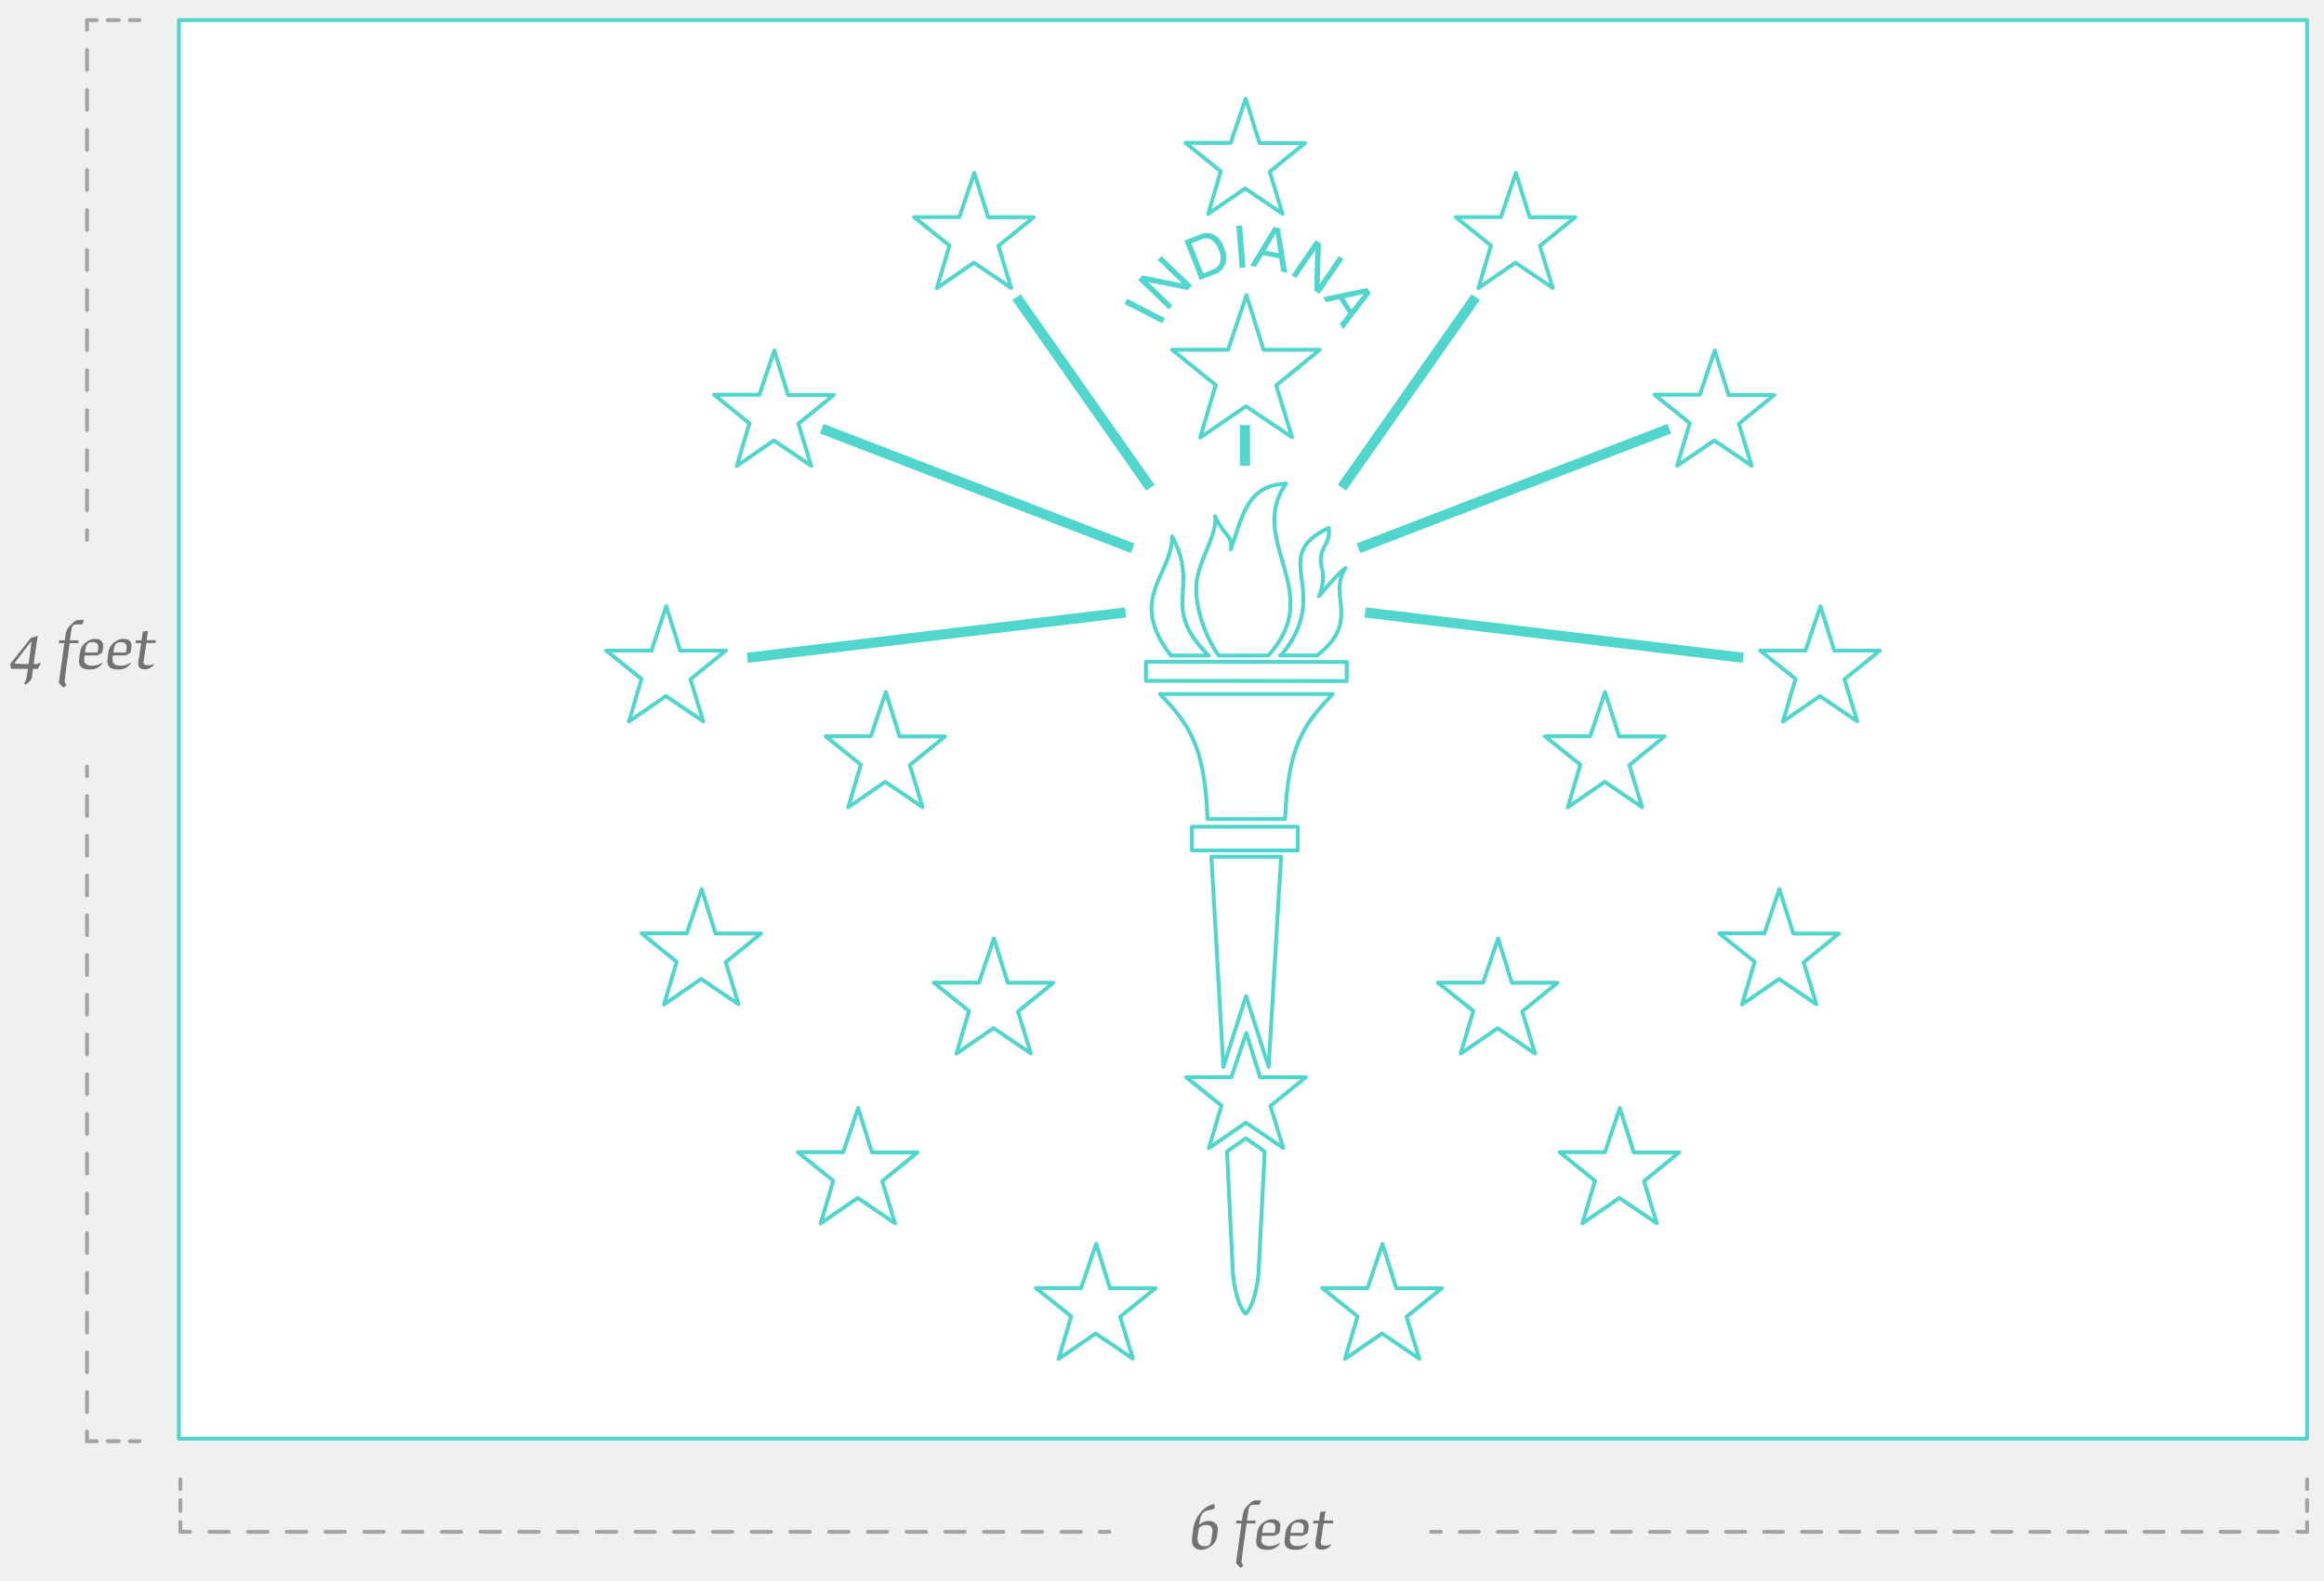
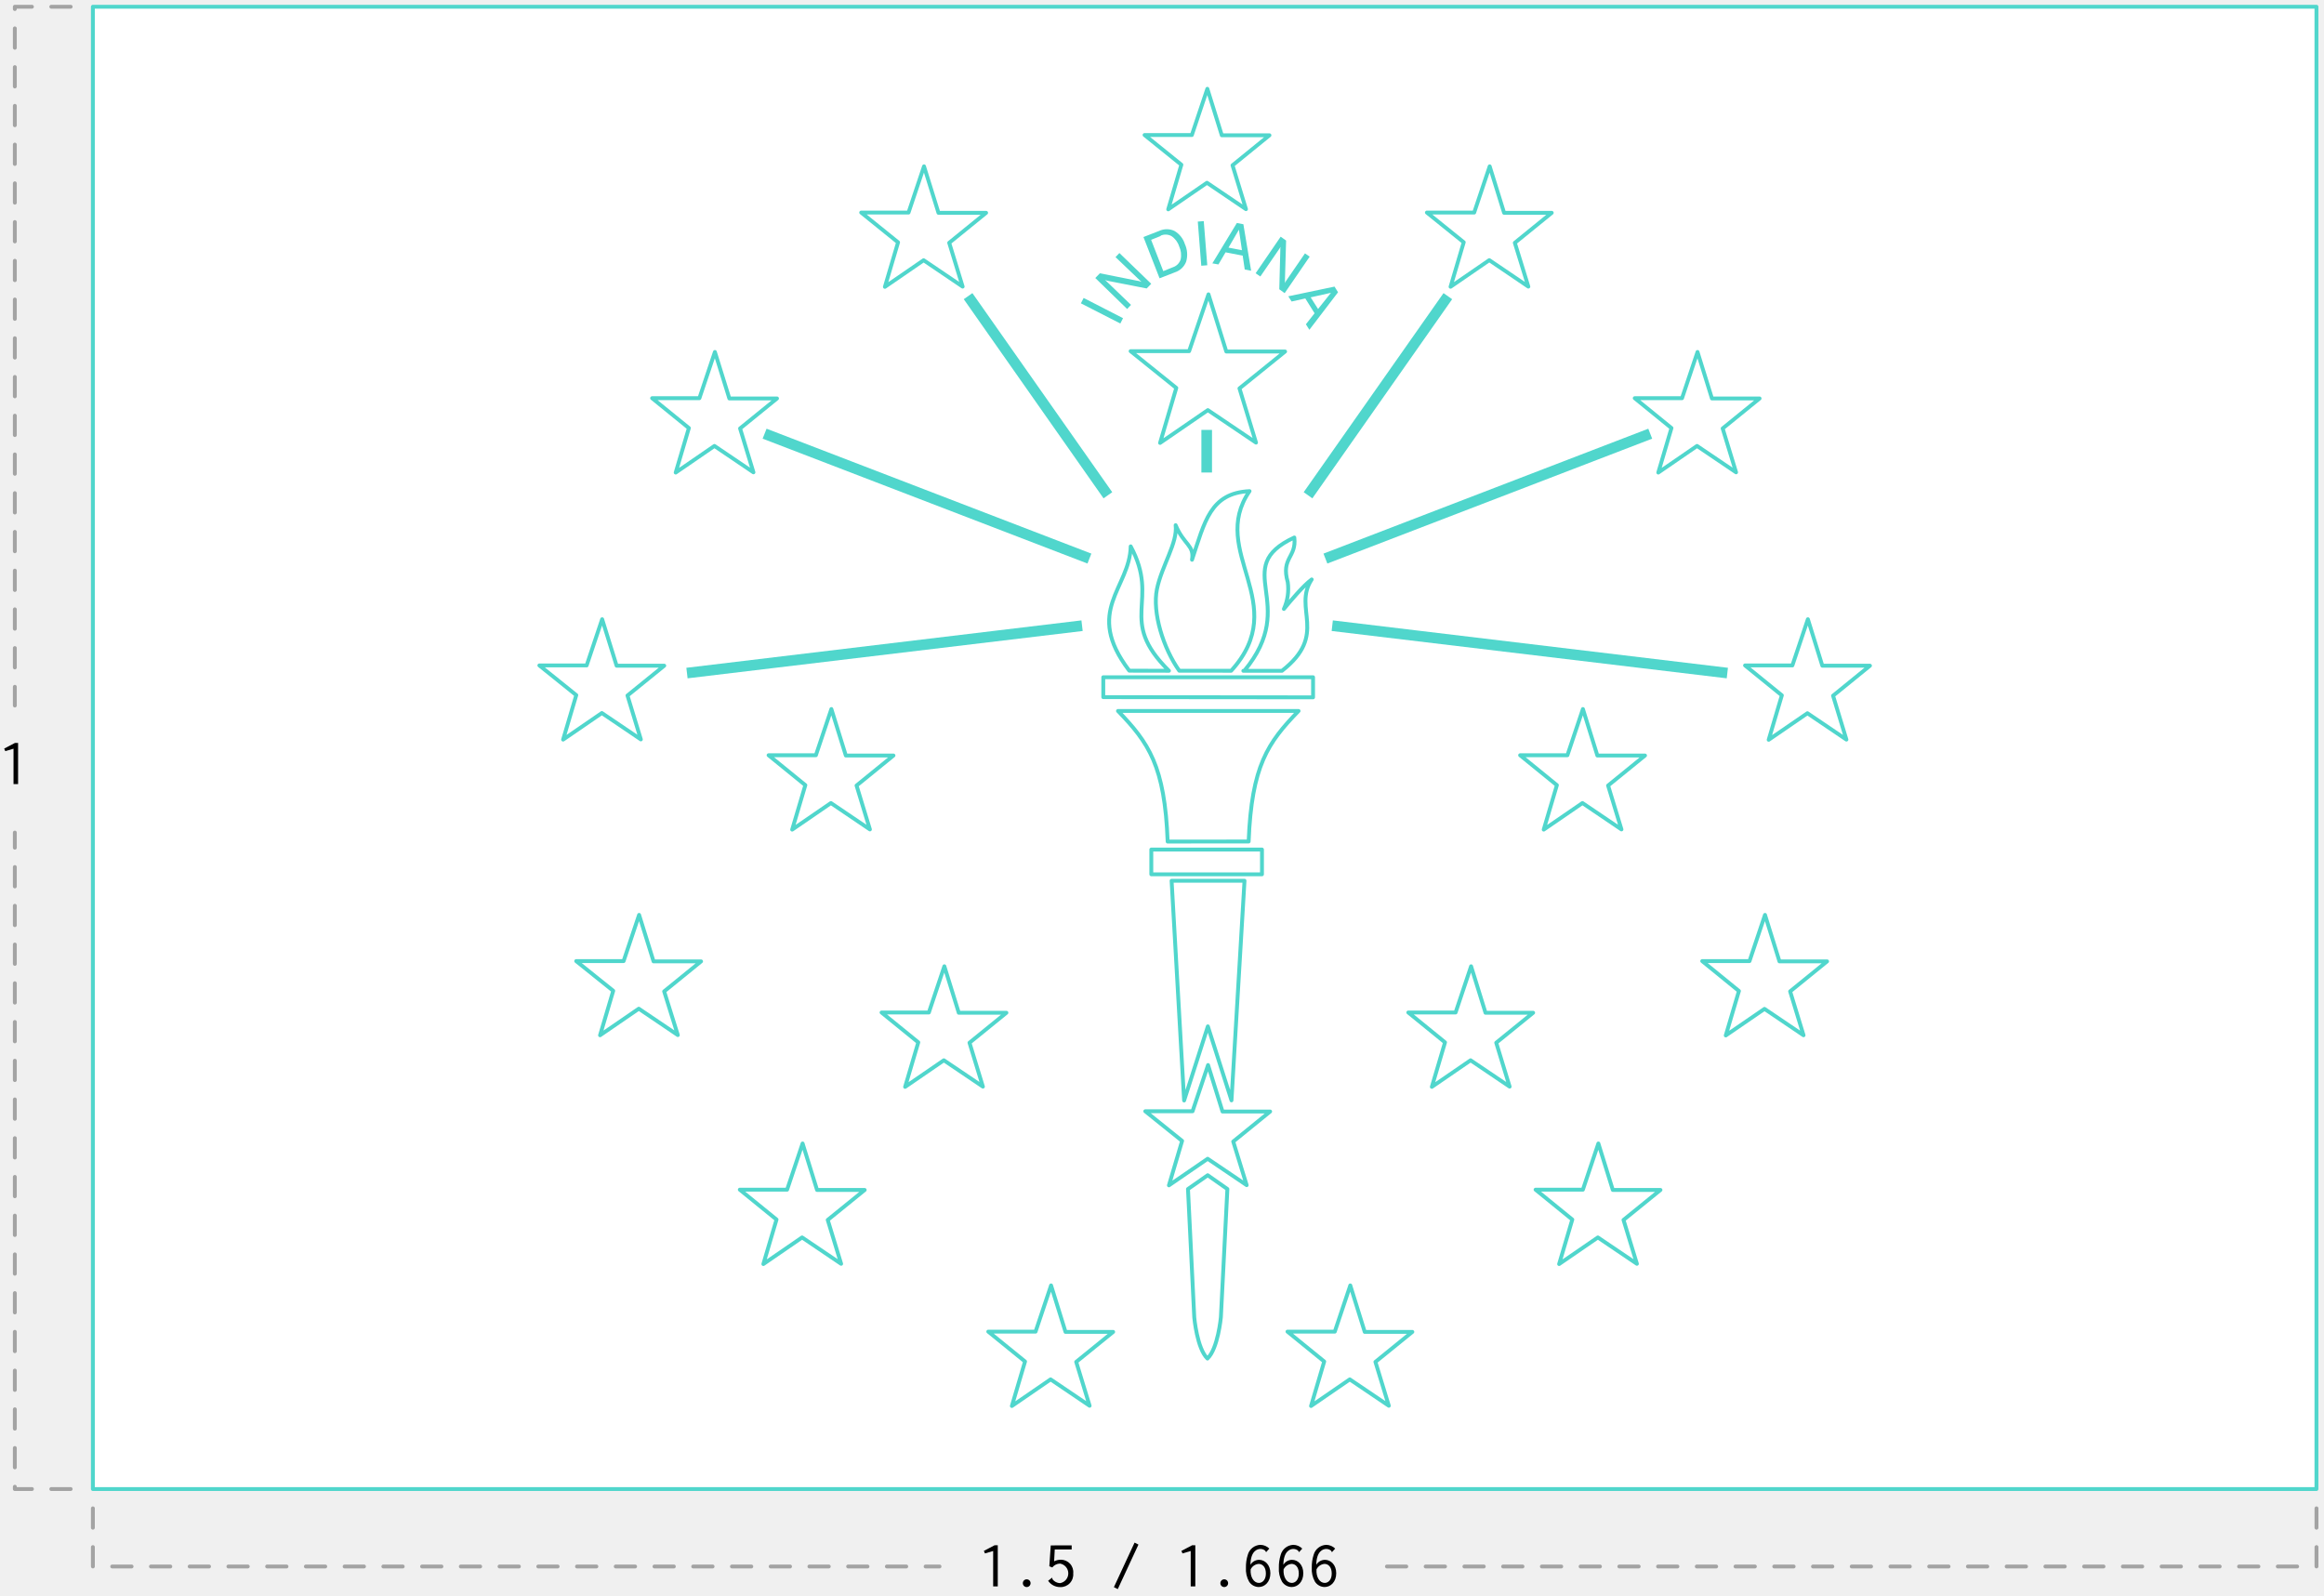
- <svg xmlns="http://www.w3.org/2000/svg" width="600" height="408" viewBox="0 0 600 408">
-   <rect x="46.18" y="5.19" width="549.45" height="366.3" fill="#fff" stroke="#50d6cc" stroke-linecap="round" stroke-linejoin="round" />
-   <path d="M375.82,56.06H387.5l3.86-11.42,3.56,11.45H406.7l-9.13,7.41,3.31,10.85-9.64-6.52-9.56,6.57,3.26-11Z" fill="none" stroke="#50d6cc" stroke-linecap="round" stroke-linejoin="round" />
-   <path d="M427.17,101.93h11.69l3.85-11.42L446.28,102h11.77l-9.12,7.42,3.31,10.84-9.64-6.52L433,120.26l3.25-11Z" fill="none" stroke="#50d6cc" stroke-linecap="round" stroke-linejoin="round" />
-   <path d="M454.44,168h11.69L470,156.54,473.55,168h11.77l-9.13,7.41,3.31,10.85-9.64-6.52-9.56,6.57,3.26-11Z" fill="none" stroke="#50d6cc" stroke-linecap="round" stroke-linejoin="round" />
-   <path d="M398.85,190.12h11.69l3.85-11.42L418,190.15h11.77l-9.12,7.41,3.3,10.85-9.64-6.52-9.55,6.57,3.25-11Z" fill="none" stroke="#50d6cc" stroke-linecap="round" stroke-linejoin="round" />
-   <path d="M443.85,241h11.69l3.85-11.42L463,241.06h11.77l-9.12,7.42,3.3,10.84-9.64-6.52-9.56,6.57,3.26-11Z" fill="none" stroke="#50d6cc" stroke-linecap="round" stroke-linejoin="round" />
-   <path d="M402.67,297.52h11.69l3.85-11.41,3.57,11.45h11.77L424.43,305l3.31,10.85-9.65-6.52-9.55,6.57,3.25-11Z" fill="none" stroke="#50d6cc" stroke-linecap="round" stroke-linejoin="round" />
-   <path d="M371.22,253.74h11.69l3.85-11.42,3.57,11.45H402.1L393,261.18l3.3,10.84-9.64-6.52-9.55,6.57,3.25-11Z" fill="none" stroke="#50d6cc" stroke-linecap="round" stroke-linejoin="round" />
-   <path d="M341.37,332.6h11.69l3.85-11.41,3.57,11.45h11.77L363.13,340l3.3,10.84-9.64-6.51-9.56,6.57,3.26-11Z" fill="none" stroke="#50d6cc" stroke-linecap="round" stroke-linejoin="round" />
-   <path d="M267.44,332.6h11.68L283,321.18l3.56,11.45h11.78L289.19,340l3.31,10.84-9.64-6.51-9.56,6.57,3.26-11Z" fill="none" stroke="#50d6cc" stroke-linecap="round" stroke-linejoin="round" />
-   <path d="M241.06,253.74h11.69l3.85-11.42,3.57,11.45h11.77l-9.12,7.42L266.13,272l-9.64-6.52-9.56,6.57,3.25-11Z" fill="none" stroke="#50d6cc" stroke-linecap="round" stroke-linejoin="round" />
-   <path d="M206,297.52H217.7l3.85-11.41,3.57,11.45h11.77L227.76,305l3.31,10.85-9.64-6.52-9.56,6.57,3.26-11Z" fill="none" stroke="#50d6cc" stroke-linecap="round" stroke-linejoin="round" />
-   <path d="M165.61,241H177.3l3.85-11.42,3.57,11.46h11.77l-9.13,7.42,3.31,10.84L181,252.79l-9.56,6.57,3.26-11Z" fill="none" stroke="#50d6cc" stroke-linecap="round" stroke-linejoin="round" />
-   <path d="M156.5,168h11.69L172,156.54,175.61,168h11.77l-9.12,7.41,3.3,10.85-9.64-6.52-9.55,6.57,3.25-11Z" fill="none" stroke="#50d6cc" stroke-linecap="round" stroke-linejoin="round" />
-   <path d="M213.14,190.12h11.69l3.85-11.42,3.57,11.45H244l-9.12,7.41,3.3,10.85-9.64-6.52L219,208.46l3.25-11Z" fill="none" stroke="#50d6cc" stroke-linecap="round" stroke-linejoin="round" />
-   <path d="M184.36,101.93h11.69L199.9,90.5,203.47,102h11.77l-9.12,7.42,3.3,10.84-9.64-6.52-9.55,6.57,3.25-11Z" fill="none" stroke="#50d6cc" stroke-linecap="round" stroke-linejoin="round" />
-   <path d="M236,56.06h11.69l3.85-11.42,3.57,11.45h11.77l-9.12,7.41,3.31,10.85-9.64-6.52-9.56,6.57,3.25-11Z" fill="none" stroke="#50d6cc" stroke-linecap="round" stroke-linejoin="round" />
-   <path d="M306.05,36.89h11.69l3.85-11.41,3.57,11.45h11.77l-9.12,7.41,3.3,10.84-9.64-6.51-9.55,6.57,3.25-11Z" fill="none" stroke="#50d6cc" stroke-linecap="round" stroke-linejoin="round" />
-   <path d="M382.06,77.47l-34.55,49.21-2.14-1.52L379.92,76Z" fill="#50d6cc" />
-   <path d="M431.49,111.93l-80.27,30.86-1-2.45,80.26-30.87Z" fill="#50d6cc" />
-   <path d="M449.9,171.15l-97.6-11.69.3-2.62,97.63,11.71Z" fill="#50d6cc" />
-   <path d="M306.22,278.14h11.69l3.85-11.42,3.57,11.46H337.1L328,285.58l3.3,10.84-9.64-6.52-9.56,6.57,3.26-11Z" fill="none" stroke="#50d6cc" stroke-linecap="round" stroke-linejoin="round" />
-   <path d="M302.61,90.31l14.45,0,4.75-14.12,4.41,14.13h14.53L329.48,99.5l4.09,13.4-11.89-8L309.86,113l4-13.59Z" fill="none" stroke="#50d6cc" stroke-linecap="round" stroke-linejoin="round" />
-   <path d="M302.28,169.27a.36.36,0,0,1-.07-.1c-11.18-14.76.19-20.19.42-30.63,7.4,13.73-3.44,18,9.45,30.74Z" fill="none" stroke="#50d6cc" stroke-linecap="round" stroke-linejoin="round" />
-   <path d="M314.62,169.28c-3.93-5.54-6.69-14.38-5.51-20.15s5.17-11.45,4.61-15.82c2.09,4.92,4.67,4.93,4.06,8.55,3.13-9.34,4.46-16.49,14.21-17-10.3,15,10.6,27.79-4.54,44.4Z" fill="none" stroke="#50d6cc" stroke-linecap="round" stroke-linejoin="round" />
-   <path d="M330.7,169.3c13.93-16.8-3.8-25.42,12.36-33,.59,5-3.37,5-1.62,11.05a12.06,12.06,0,0,1-.92,6.61c1.64-2,4.84-5.81,6.87-7.29-4.81,7.24,4.24,13.57-7.35,22.58h-9.58" fill="none" stroke="#50d6cc" stroke-linecap="round" stroke-linejoin="round" />
-   <path d="M331.77,211.48c.74-18.72,4.74-24.43,12.34-32.26-14.74,0-31.22,0-44.62,0,7.56,7.84,11.57,13.54,12.26,32.27Q321.77,211.45,331.77,211.48Z" fill="none" stroke="#50d6cc" stroke-linecap="round" stroke-linejoin="round" />
-   <path d="M321.69,257.2l5.84,18.29,3.22-54.27-18,0,3.09,54.3Z" fill="none" stroke="#50d6cc" stroke-linecap="round" stroke-linejoin="round" />
-   <path d="M321.61,339.22c2.57-2.38,3.3-10.15,3.3-10.15l1.6-31.72-4.86-3.42-4.87,3.4,1.55,31.73s.69,7.75,3.27,10.17Z" fill="none" stroke="#50d6cc" stroke-linecap="round" stroke-linejoin="round" />
-   <path d="M347.68,175.86l-51.83-.06v-4.92l51.84.06Z" fill="none" stroke="#50d6cc" stroke-linecap="round" stroke-linejoin="round" />
-   <path d="M335.06,219.59l-27.34,0v-6.12l27.34,0Z" fill="none" stroke="#50d6cc" stroke-linecap="round" stroke-linejoin="round" />
-   <path d="M193.13,171.15l97.61-11.69-.31-2.62-97.62,11.71Z" fill="#50d6cc" />
-   <path d="M211.68,111.93l80.26,30.86.95-2.45-80.26-30.87Z" fill="#50d6cc" />
-   <path d="M261.38,77.47l34.54,49.21,2.14-1.52L263.51,76Z" fill="#50d6cc" />
-   <path d="M320.09,109.75l0,10.51h2.63V109.74Z" fill="#50d6cc" />
-   <path d="M300.06,83.48l-9.74-5,.68-1.33,9.74,5-.68,1.32m1.66-3.6-7.87-7.6L295,71.11,304.25,73l.56.12a4.72,4.72,0,0,1,.45.16l-6.38-6.17,1-1,7.87,7.61-1.12,1.16L297.19,73a3.54,3.54,0,0,1-.44-.11c-.14,0-.28-.1-.43-.16l6.38,6.17-1,1m8.3-18-2.38.93,3,7.77,2.38-.93A3,3,0,0,0,315,67.72a5,5,0,0,0-.37-3.25,4.82,4.82,0,0,0-1.9-2.54,3,3,0,0,0-2.69-.09m-.25,10.49-4-10.2,3.88-1.51a4.4,4.4,0,0,1,3.76,0A5.74,5.74,0,0,1,316,63.85a6.28,6.28,0,0,1,.33,4.33,4.35,4.35,0,0,1-2.74,2.65l-3.83,1.5m10.29-3.11-.86-10.9,1.48-.12.87,10.91-1.49.11m6.7-4.47,3.35.64-.76-5.06-2.59,4.42m-4,3.86,6.06-10,1.61.31,1.94,11.52-1.58-.31-.52-3.42-4.23-.82-1.77,3-1.51-.29M333.49,71l6.19-9,1.34.92-.28,9.45a4.91,4.91,0,0,1,0,.57,2.86,2.86,0,0,1-.08.47l5-7.32,1.17.81-6.19,9L339.3,75l.25-9.6a3.15,3.15,0,0,1,0-.44c0-.15.05-.3.09-.46l-5,7.32-1.16-.8m13.61,6,1.81,2.88,3.19-4-5,1.12m-5.54-.26L353,74.35l.87,1.39L346.77,85l-.85-1.37,2.14-2.72-2.29-3.64-3.39.75-.82-1.3" fill="#50d6cc" />
-   <line x1="22.46" y1="197.95" x2="22.46" y2="200.45" fill="none" stroke="#a3a3a3" stroke-linecap="round" stroke-linejoin="round" />
-   <line x1="22.46" y1="205.57" x2="22.46" y2="367.08" fill="none" stroke="#a3a3a3" stroke-linecap="round" stroke-linejoin="round" stroke-dasharray="5.13 5.13" />
-   <polyline points="22.46 369.65 22.46 372.15 24.96 372.15" fill="none" stroke="#a3a3a3" stroke-linecap="round" stroke-linejoin="round" />
-   <line x1="27.81" y1="372.15" x2="32.1" y2="372.15" fill="none" stroke="#a3a3a3" stroke-linecap="round" stroke-linejoin="round" stroke-dasharray="2.86 2.86" />
-   <line x1="33.53" y1="372.15" x2="36.03" y2="372.15" fill="none" stroke="#a3a3a3" stroke-linecap="round" stroke-linejoin="round" />
-   <line x1="36.03" y1="5.19" x2="33.53" y2="5.19" fill="none" stroke="#a3a3a3" stroke-linecap="round" stroke-linejoin="round" />
-   <line x1="30.67" y1="5.19" x2="26.38" y2="5.19" fill="none" stroke="#a3a3a3" stroke-linecap="round" stroke-linejoin="round" stroke-dasharray="2.86 2.86" />
-   <polyline points="24.96 5.2 22.46 5.2 22.46 7.7" fill="none" stroke="#a3a3a3" stroke-linecap="round" stroke-linejoin="round" />
-   <line x1="22.46" y1="12.86" x2="22.46" y2="134.32" fill="none" stroke="#a3a3a3" stroke-linecap="round" stroke-linejoin="round" stroke-dasharray="5.17 5.17" />
-   <line x1="22.46" y1="136.9" x2="22.46" y2="139.4" fill="none" stroke="#a3a3a3" stroke-linecap="round" stroke-linejoin="round" />
-   <line x1="369.48" y1="395.55" x2="371.98" y2="395.55" fill="none" stroke="#a3a3a3" stroke-linecap="round" stroke-linejoin="round" />
-   <line x1="376.89" y1="395.55" x2="590.68" y2="395.55" fill="none" stroke="#a3a3a3" stroke-linecap="round" stroke-linejoin="round" stroke-dasharray="4.91 4.91" />
-   <polyline points="593.13 395.55 595.63 395.55 595.63 393.05" fill="none" stroke="#a3a3a3" stroke-linecap="round" stroke-linejoin="round" />
-   <line x1="595.63" y1="390.19" x2="595.63" y2="385.91" fill="none" stroke="#a3a3a3" stroke-linecap="round" stroke-linejoin="round" stroke-dasharray="2.86 2.86" />
-   <line x1="595.63" y1="384.48" x2="595.63" y2="381.98" fill="none" stroke="#a3a3a3" stroke-linecap="round" stroke-linejoin="round" />
-   <path d="M6.64,176.82l-.42-.36c.41-.6.56-.79.81-2.6l.16-1.15H5.81c-1.06,0-2.24,0-2.92,0l0,0-.27-1.18,0-.06L8,164.7l0,0,1.7-.49.05,0c-.16.89-.32,1.91-.44,2.82l-.62,4.43h.37c.67,0,.94-.1,1.18-.33l.23.16-.74,1.47h0l-1.19-.07-.23,1.63c-.12.9-.1,1-.51,1.43A14.74,14.74,0,0,1,6.64,176.82Zm.73-5.35L7.85,168c.12-.89.23-1.84.3-2.48-2.82,3.57-4,5.13-4.42,5.85.65,0,1.37.07,2.15.07Z" fill="#727272" />
-   <path d="M16.37,177.56l-1.18-1.26,1.43-10.24H15.2l.11-.72h1.42l.17-1.26a3.85,3.85,0,0,1,1.45-2.77c.9-1,1.22-1.22,2.21-1.22H21.7v0l-.23.62c-.17.46-.24.53-.42.53s-.74,0-1.2,0c-1.05,0-1.28.38-1.45,1.59l-.36,2.51h2.21v.72H18l-.78,5.54c-.23,1.59-.43,3.29-.55,4.53l.51.77v0Z" fill="#727272" />
-   <path d="M23.18,172.87c-2.17,0-3-.86-2.74-2.83l.23-1.66a3.74,3.74,0,0,1,1.91-2.79,3.34,3.34,0,0,1,2-.61c1.37,0,2.06.64,2.06,1.81a9,9,0,0,1-.27,1.77l-1.27.69H21.84l-.07.49c-.23,1.63.49,2.16,2.08,2.16a4.55,4.55,0,0,0,2.62-.85h0v.21A3.7,3.7,0,0,1,23.18,172.87Zm-1.24-4.38h3.24a8,8,0,0,0,.19-1.42c0-.83-.49-1.25-1.57-1.25s-1.56.58-1.71,1.69Z" fill="#727272" />
-   <path d="M30.51,172.87c-2.18,0-3-.86-2.74-2.83l.22-1.66a3.79,3.79,0,0,1,1.91-2.79,3.39,3.39,0,0,1,2-.61c1.36,0,2.05.64,2.05,1.81a9,9,0,0,1-.27,1.77l-1.27.69H29.16l-.07.49c-.23,1.63.5,2.16,2.09,2.16a4.58,4.58,0,0,0,2.62-.85h0v.21A3.68,3.68,0,0,1,30.51,172.87Zm-1.24-4.38H32.5a8.11,8.11,0,0,0,.2-1.42c0-.83-.5-1.25-1.57-1.25s-1.56.58-1.72,1.69Z" fill="#727272" />
-   <path d="M37.53,172.84c-1.42,0-2-.53-1.82-1.88l.74-4.9H35l.11-.72h1.43l.34-2.25,1.33-.19,0,0-.37,2.42h2.37v.72H37.79l-.72,4.73c-.11.7.18,1,1.25,1a3.37,3.37,0,0,0,1.45-.35h0l0,.16A3,3,0,0,1,37.53,172.84Z" fill="#727272" />
-   <path d="M310.26,400.19c-1.81,0-2.78-1-2.48-3.26l.2-1.45a8.28,8.28,0,0,1,2.06-5,5.71,5.71,0,0,1,3.44-2.12l0,0,.12.78c.06.34,0,.41-.28.5-1,.33-2.07.25-2.81,1.11-.43.5-.62.87-.94,3a3.51,3.51,0,0,1,2.55-1,2.12,2.12,0,0,1,2.26,2.6l-.16,1.17a3.58,3.58,0,0,1-1.77,2.86A4.23,4.23,0,0,1,310.26,400.19Zm.77-.92c1.24,0,1.54-.5,1.76-1.95l.19-1.38c.23-1.59-.32-2.16-1.56-2.16a2.18,2.18,0,0,0-1.92.87l-.29,2C309,398.42,309.64,399.27,311,399.27Z" fill="#727272" />
-   <path d="M320.29,404.87l-1.19-1.25,1.43-10.24h-1.41l.11-.73h1.41l.18-1.25a3.82,3.82,0,0,1,1.45-2.78c.9-.95,1.22-1.22,2.21-1.22h1.13l0,0-.23.62c-.18.46-.25.53-.43.53s-.74,0-1.2,0c-1,0-1.27.39-1.45,1.59l-.35,2.51h2.21v.73h-2.32l-.78,5.53c-.23,1.6-.42,3.29-.55,4.53l.52.78v0Z" fill="#727272" />
-   <path d="M327.1,400.19c-2.18,0-3-.87-2.74-2.83l.23-1.67a3.75,3.75,0,0,1,1.91-2.79,3.4,3.4,0,0,1,2-.6c1.36,0,2.05.64,2.05,1.8a8.88,8.88,0,0,1-.27,1.77l-1.27.69h-3.22l-.07.5c-.23,1.62.5,2.15,2.09,2.15a4.57,4.57,0,0,0,2.62-.84h0v.21A3.68,3.68,0,0,1,327.1,400.19Zm-1.24-4.39h3.24a8.91,8.91,0,0,0,.19-1.41c0-.83-.5-1.26-1.57-1.26s-1.56.58-1.72,1.7Z" fill="#727272" />
-   <path d="M334.42,400.19c-2.18,0-3-.87-2.74-2.83l.23-1.67a3.75,3.75,0,0,1,1.91-2.79,3.4,3.4,0,0,1,2-.6c1.36,0,2.05.64,2.05,1.8a8.75,8.75,0,0,1-.26,1.77l-1.28.69h-3.21l-.07.5c-.23,1.62.49,2.15,2.08,2.15a4.55,4.55,0,0,0,2.62-.84h0v.21A3.7,3.7,0,0,1,334.42,400.19Zm-1.24-4.39h3.24a7.87,7.87,0,0,0,.19-1.41c0-.83-.49-1.26-1.57-1.26s-1.56.58-1.72,1.7Z" fill="#727272" />
-   <path d="M341.44,400.15c-1.41,0-2-.53-1.82-1.87l.74-4.9H339l.11-.73h1.43l.33-2.24,1.33-.2,0,0-.37,2.42h2.36v.73h-2.47L341,398.1c-.1.71.18,1,1.26,1a3.27,3.27,0,0,0,1.45-.36h0l0,.16A3,3,0,0,1,341.44,400.15Z" fill="#727272" />
-   <line x1="46.56" y1="381.98" x2="46.56" y2="384.48" fill="none" stroke="#a3a3a3" stroke-linecap="round" stroke-linejoin="round" />
-   <line x1="46.56" y1="387.33" x2="46.56" y2="391.62" fill="none" stroke="#a3a3a3" stroke-linecap="round" stroke-linejoin="round" stroke-dasharray="2.86 2.86" />
-   <polyline points="46.56 393.05 46.56 395.55 49.06 395.55" fill="none" stroke="#a3a3a3" stroke-linecap="round" stroke-linejoin="round" />
-   <line x1="54.06" y1="395.55" x2="281.45" y2="395.55" fill="none" stroke="#a3a3a3" stroke-linecap="round" stroke-linejoin="round" stroke-dasharray="5 5" />
-   <line x1="283.95" y1="395.55" x2="286.45" y2="395.55" fill="none" stroke="#a3a3a3" stroke-linecap="round" stroke-linejoin="round" />
+ <svg xmlns="http://www.w3.org/2000/svg" width="600" height="412" viewBox="0 0 600 412">
+   <rect x="23.98" y="1.74" width="574.07" height="382.72" fill="#fff" stroke="#50d6cc" stroke-linecap="round" stroke-linejoin="round" />
+   <path d="M368.39,54.88H380.6l4-11.93,3.72,12h12.3l-9.53,7.74L394.58,74,384.5,67.17l-10,6.87,3.4-11.49Z" fill="none" stroke="#50d6cc" stroke-linecap="round" stroke-linejoin="round" />
+   <path d="M422.05,102.81h12.21l4-11.93,3.72,12h12.3l-9.53,7.74,3.46,11.33-10.08-6.81-10,6.87,3.4-11.49Z" fill="none" stroke="#50d6cc" stroke-linecap="round" stroke-linejoin="round" />
+   <path d="M450.53,171.81h12.22l4-11.93,3.73,12h12.3l-9.53,7.75,3.45,11.33-10.07-6.81-10,6.86,3.4-11.48Z" fill="none" stroke="#50d6cc" stroke-linecap="round" stroke-linejoin="round" />
+   <path d="M392.46,195h12.21l4-11.93,3.73,12h12.3l-9.53,7.75,3.45,11.33-10.07-6.81-10,6.86,3.4-11.48Z" fill="none" stroke="#50d6cc" stroke-linecap="round" stroke-linejoin="round" />
+   <path d="M439.47,248.15h12.21l4-11.93,3.73,12h12.3l-9.54,7.75,3.46,11.33-10.08-6.81-10,6.86,3.4-11.48Z" fill="none" stroke="#50d6cc" stroke-linecap="round" stroke-linejoin="round" />
+   <path d="M396.45,307.17h12.21l4-11.93,3.73,12h12.3l-9.54,7.74,3.46,11.33-10.08-6.81-10,6.87,3.4-11.49Z" fill="none" stroke="#50d6cc" stroke-linecap="round" stroke-linejoin="round" />
+   <path d="M363.59,261.42H375.8l4-11.93,3.72,12h12.3l-9.53,7.74,3.46,11.33-10.08-6.8-10,6.86,3.4-11.49Z" fill="none" stroke="#50d6cc" stroke-linecap="round" stroke-linejoin="round" />
+   <path d="M332.4,343.82h12.21l4-11.93,3.73,12h12.29l-9.53,7.74,3.46,11.33-10.08-6.81-10,6.87,3.4-11.49Z" fill="none" stroke="#50d6cc" stroke-linecap="round" stroke-linejoin="round" />
+   <path d="M255.15,343.82h12.21l4-11.93,3.73,12h12.3l-9.54,7.74,3.46,11.33-10.07-6.81-10,6.87,3.4-11.49Z" fill="none" stroke="#50d6cc" stroke-linecap="round" stroke-linejoin="round" />
+   <path d="M227.6,261.42h12.21l4-11.93,3.72,12h12.3l-9.53,7.74,3.46,11.33-10.08-6.8-10,6.86,3.4-11.49Z" fill="none" stroke="#50d6cc" stroke-linecap="round" stroke-linejoin="round" />
+   <path d="M191,307.17h12.21l4-11.93,3.73,12h12.3l-9.54,7.74,3.46,11.33-10.08-6.81-10,6.87,3.4-11.49Z" fill="none" stroke="#50d6cc" stroke-linecap="round" stroke-linejoin="round" />
+   <path d="M148.76,248.15H161l4-11.93,3.73,12H181l-9.53,7.75L175,267.25l-10.08-6.81-10,6.86,3.4-11.48Z" fill="none" stroke="#50d6cc" stroke-linecap="round" stroke-linejoin="round" />
+   <path d="M139.25,171.81h12.21l4-11.93,3.73,12h12.3L162,179.58l3.45,11.33-10.07-6.81-10,6.86,3.4-11.48Z" fill="none" stroke="#50d6cc" stroke-linecap="round" stroke-linejoin="round" />
+   <path d="M198.43,195h12.21l4-11.93,3.73,12h12.3l-9.53,7.75,3.45,11.33-10.07-6.81-10,6.86,3.4-11.48Z" fill="none" stroke="#50d6cc" stroke-linecap="round" stroke-linejoin="round" />
+   <path d="M168.36,102.81h12.21l4-11.93,3.73,12h12.3l-9.53,7.74,3.45,11.33-10.07-6.81-10,6.87,3.4-11.49Z" fill="none" stroke="#50d6cc" stroke-linecap="round" stroke-linejoin="round" />
+   <path d="M222.34,54.88h12.22l4-11.93,3.73,12h12.3l-9.53,7.74L248.53,74l-10.07-6.81-10,6.87,3.4-11.49Z" fill="none" stroke="#50d6cc" stroke-linecap="round" stroke-linejoin="round" />
+   <path d="M295.5,34.86h12.21l4-11.93,3.73,12h12.3l-9.53,7.75L321.68,54l-10.07-6.81-10,6.86L305,42.53Z" fill="none" stroke="#50d6cc" stroke-linecap="round" stroke-linejoin="round" />
+   <path d="M374.91,77.25l-36.09,51.42-2.24-1.59,36.1-51.4Z" fill="#50d6cc" />
+   <path d="M426.55,113.26,342.69,145.5l-1-2.56,83.86-32.25Z" fill="#50d6cc" />
+   <path d="M445.8,175.14l-102-12.22.31-2.74,102,12.24Z" fill="#50d6cc" />
+   <path d="M295.68,286.92h12.21l4-11.93,3.73,12h12.3l-9.53,7.75L321.86,306l-10.07-6.81-10,6.86,3.4-11.48Z" fill="none" stroke="#50d6cc" stroke-linecap="round" stroke-linejoin="round" />
+   <path d="M291.9,90.67l15.1,0L312,76l4.6,14.76h15.18L320,100.28l4.27,14-12.43-8.39-12.34,8.47,4.19-14.2Z" fill="none" stroke="#50d6cc" stroke-linecap="round" stroke-linejoin="round" />
+   <path d="M291.56,173.17a.39.39,0,0,1-.08-.1c-11.68-15.43.2-21.1.44-32,7.73,14.35-3.59,18.81,9.87,32.12Z" fill="none" stroke="#50d6cc" stroke-linecap="round" stroke-linejoin="round" />
+   <path d="M304.46,173.18c-4.12-5.79-7-15-5.77-21.05s5.4-12,4.83-16.53c2.17,5.14,4.87,5.15,4.23,8.93,3.27-9.75,4.66-17.22,14.85-17.72-10.76,15.65,11.07,29-4.74,46.38Z" fill="none" stroke="#50d6cc" stroke-linecap="round" stroke-linejoin="round" />
+   <path d="M321.25,173.2c14.55-17.56-4-26.55,12.91-34.42.62,5.19-3.51,5.19-1.69,11.54a12.64,12.64,0,0,1-1,6.91c1.72-2.1,5.06-6.07,7.18-7.62-5,7.56,4.42,14.18-7.68,23.59H321" fill="none" stroke="#50d6cc" stroke-linecap="round" stroke-linejoin="round" />
+   <path d="M322.37,217.27c.77-19.56,4.95-25.52,12.89-33.7-15.4,0-32.61,0-46.62,0,7.91,8.19,12.09,14.16,12.82,33.72Z" fill="none" stroke="#50d6cc" stroke-linecap="round" stroke-linejoin="round" />
+   <path d="M311.84,265l6.1,19.11,3.36-56.7-18.82,0,3.23,56.73Z" fill="none" stroke="#50d6cc" stroke-linecap="round" stroke-linejoin="round" />
+   <path d="M311.75,350.74c2.69-2.49,3.45-10.61,3.45-10.61L316.88,307l-5.08-3.56L306.71,307l1.62,33.15s.72,8.1,3.41,10.62Z" fill="none" stroke="#50d6cc" stroke-linecap="round" stroke-linejoin="round" />
+   <path d="M339,180.05,284.84,180v-5.14l54.16,0Z" fill="none" stroke="#50d6cc" stroke-linecap="round" stroke-linejoin="round" />
+   <path d="M325.81,225.74l-28.57,0v-6.39l28.57,0Z" fill="none" stroke="#50d6cc" stroke-linecap="round" stroke-linejoin="round" />
+   <path d="M177.52,175.14l102-12.22-.32-2.74-102,12.24Z" fill="#50d6cc" />
+   <path d="M196.89,113.26l83.87,32.24,1-2.56-83.85-32.25Z" fill="#50d6cc" />
+   <path d="M248.82,77.25l36.09,51.42,2.24-1.59-36.1-51.4Z" fill="#50d6cc" />
+   <path d="M310.17,111l0,11h2.74V111Z" fill="#50d6cc" />
+   <path d="M289.24,83.53l-10.18-5.21.71-1.39,10.17,5.22-.7,1.38M291,79.78l-8.22-8,1.18-1.22,9.68,1.93c.22,0,.41.08.59.13a4.29,4.29,0,0,1,.47.16L288,66.39l1-1.06,8.22,7.94-1.17,1.21-9.84-1.93a3.84,3.84,0,0,1-.46-.11l-.45-.17L292,78.72l-1,1.06m8.68-18.86-2.49,1L300.33,70l2.48-1a3.1,3.1,0,0,0,2-2,5.34,5.34,0,0,0-.38-3.39,5,5,0,0,0-2-2.66,3.14,3.14,0,0,0-2.8-.1m-.26,11-4.16-10.65,4.06-1.58a4.64,4.64,0,0,1,3.93,0A6,6,0,0,1,305.9,63a6.54,6.54,0,0,1,.35,4.52,4.58,4.58,0,0,1-2.86,2.77l-4,1.56m10.75-3.24-.9-11.4,1.54-.12.91,11.4-1.55.12m7-4.68,3.5.67-.78-5.29L317.13,64M313,68l6.33-10.43,1.68.33,2,12-1.65-.32L320.83,66l-4.42-.85-1.84,3.13L313,68m11.18,2.54,6.46-9.43,1.4,1-.29,9.87a5.41,5.41,0,0,1,0,.59,4.56,4.56,0,0,1-.08.49l5.24-7.64,1.22.84-6.46,9.43-1.39-1,.26-10a3.71,3.71,0,0,1,0-.47l.09-.47-5.24,7.64-1.21-.83m14.21,6.22,1.9,3,3.33-4.18-5.23,1.17m-5.78-.27L344.54,74l.91,1.46-7.4,9.69-.9-1.42,2.24-2.85L337,77.06l-3.54.79-.86-1.36" fill="#50d6cc" />
+   <polyline points="598.06 389.45 598.06 404.46 353.56 404.46" fill="none" stroke="#a3a3a3" stroke-linecap="round" stroke-linejoin="round" stroke-dasharray="5 5" />
+   <polyline points="23.98 389.45 23.98 404.46 242.56 404.46" fill="none" stroke="#a3a3a3" stroke-linecap="round" stroke-linejoin="round" stroke-dasharray="5 5" />
+   <path d="M257.6,409.6h-1.19v-9.14l-2.12.63-.28-.66,2.77-1.45h.82Z" />
+   <path d="M265.07,409.77a1,1,0,1,1,1-1A1,1,0,0,1,265.07,409.77Z" />
+   <path d="M276.68,399v1.07h-4.37l-.16,3.05a3.93,3.93,0,0,1,1.73-.41,3.19,3.19,0,0,1,3.2,3.53,3.25,3.25,0,0,1-3.34,3.54,3.75,3.75,0,0,1-3.14-1.63l1-.79c.15.11.06.27.13.4a2.56,2.56,0,0,0,1.94,1,2.56,2.56,0,0,0,0-5.05,2.59,2.59,0,0,0-2,1l-.76-.31.37-5.38Z" />
+   <path d="M292.92,398.29l1,.51-5.34,11.5-1-.5Z" />
+   <path d="M308.6,409.6h-1.19v-9.14l-2.12.63-.28-.66,2.77-1.45h.82Z" />
+   <path d="M316.07,409.77a1,1,0,1,1,1-1A1,1,0,0,1,316.07,409.77Z" />
+   <path d="M327.71,399.84l-.82.91c-.15-.11-.15-.27-.25-.38a1.93,1.93,0,0,0-1.24-.44c-.76,0-2.51.47-2.57,4.09a2.61,2.61,0,0,1,2.24-1.28c1.5,0,2.91,1.27,2.91,3.47s-1.41,3.55-3,3.55a3,3,0,0,1-2.51-1.41,6.49,6.49,0,0,1-.8-3.59,10.16,10.16,0,0,1,.46-3.26,3.53,3.53,0,0,1,3.28-2.63A3.34,3.34,0,0,1,327.71,399.84Zm-4.82,5.37c-.14,2,.82,3.49,2.12,3.49.89,0,1.81-.77,1.81-2.42,0-1.83-1-2.49-1.86-2.49A2.51,2.51,0,0,0,322.89,405.21Z" />
+   <path d="M336.21,399.84l-.82.91c-.15-.11-.15-.27-.25-.38a1.93,1.93,0,0,0-1.24-.44c-.76,0-2.51.47-2.57,4.09a2.61,2.61,0,0,1,2.24-1.28c1.5,0,2.91,1.27,2.91,3.47s-1.41,3.55-3,3.55a3,3,0,0,1-2.51-1.41,6.49,6.49,0,0,1-.8-3.59,10.16,10.16,0,0,1,.46-3.26,3.53,3.53,0,0,1,3.28-2.63A3.34,3.34,0,0,1,336.21,399.84Zm-4.82,5.37c-.14,2,.82,3.49,2.12,3.49.89,0,1.81-.77,1.81-2.42,0-1.83-1-2.49-1.86-2.49A2.51,2.51,0,0,0,331.39,405.21Z" />
+   <path d="M344.71,399.84l-.82.91c-.15-.11-.15-.27-.25-.38a1.93,1.93,0,0,0-1.24-.44c-.76,0-2.51.47-2.57,4.09a2.61,2.61,0,0,1,2.24-1.28c1.5,0,2.91,1.27,2.91,3.47s-1.41,3.55-3,3.55a3,3,0,0,1-2.51-1.41,6.49,6.49,0,0,1-.8-3.59,10.16,10.16,0,0,1,.46-3.26,3.53,3.53,0,0,1,3.28-2.63A3.34,3.34,0,0,1,344.71,399.84Zm-4.82,5.37c-.14,2,.82,3.49,2.12,3.49.89,0,1.81-.77,1.81-2.42,0-1.83-1-2.49-1.86-2.49A2.51,2.51,0,0,0,339.89,405.21Z" />
+   <polyline points="18.24 1.74 3.83 1.74 3.83 182.16" fill="none" stroke="#a3a3a3" stroke-linecap="round" stroke-linejoin="round" stroke-dasharray="5 5" />
+   <polyline points="18.24 384.46 3.83 384.46 3.83 214.97" fill="none" stroke="#a3a3a3" stroke-linecap="round" stroke-linejoin="round" stroke-dasharray="5 5" />
+   <path d="M4.67,202.45H3.49v-9.14l-2.13.63-.28-.66,2.77-1.45h.82Z" />
</svg>
